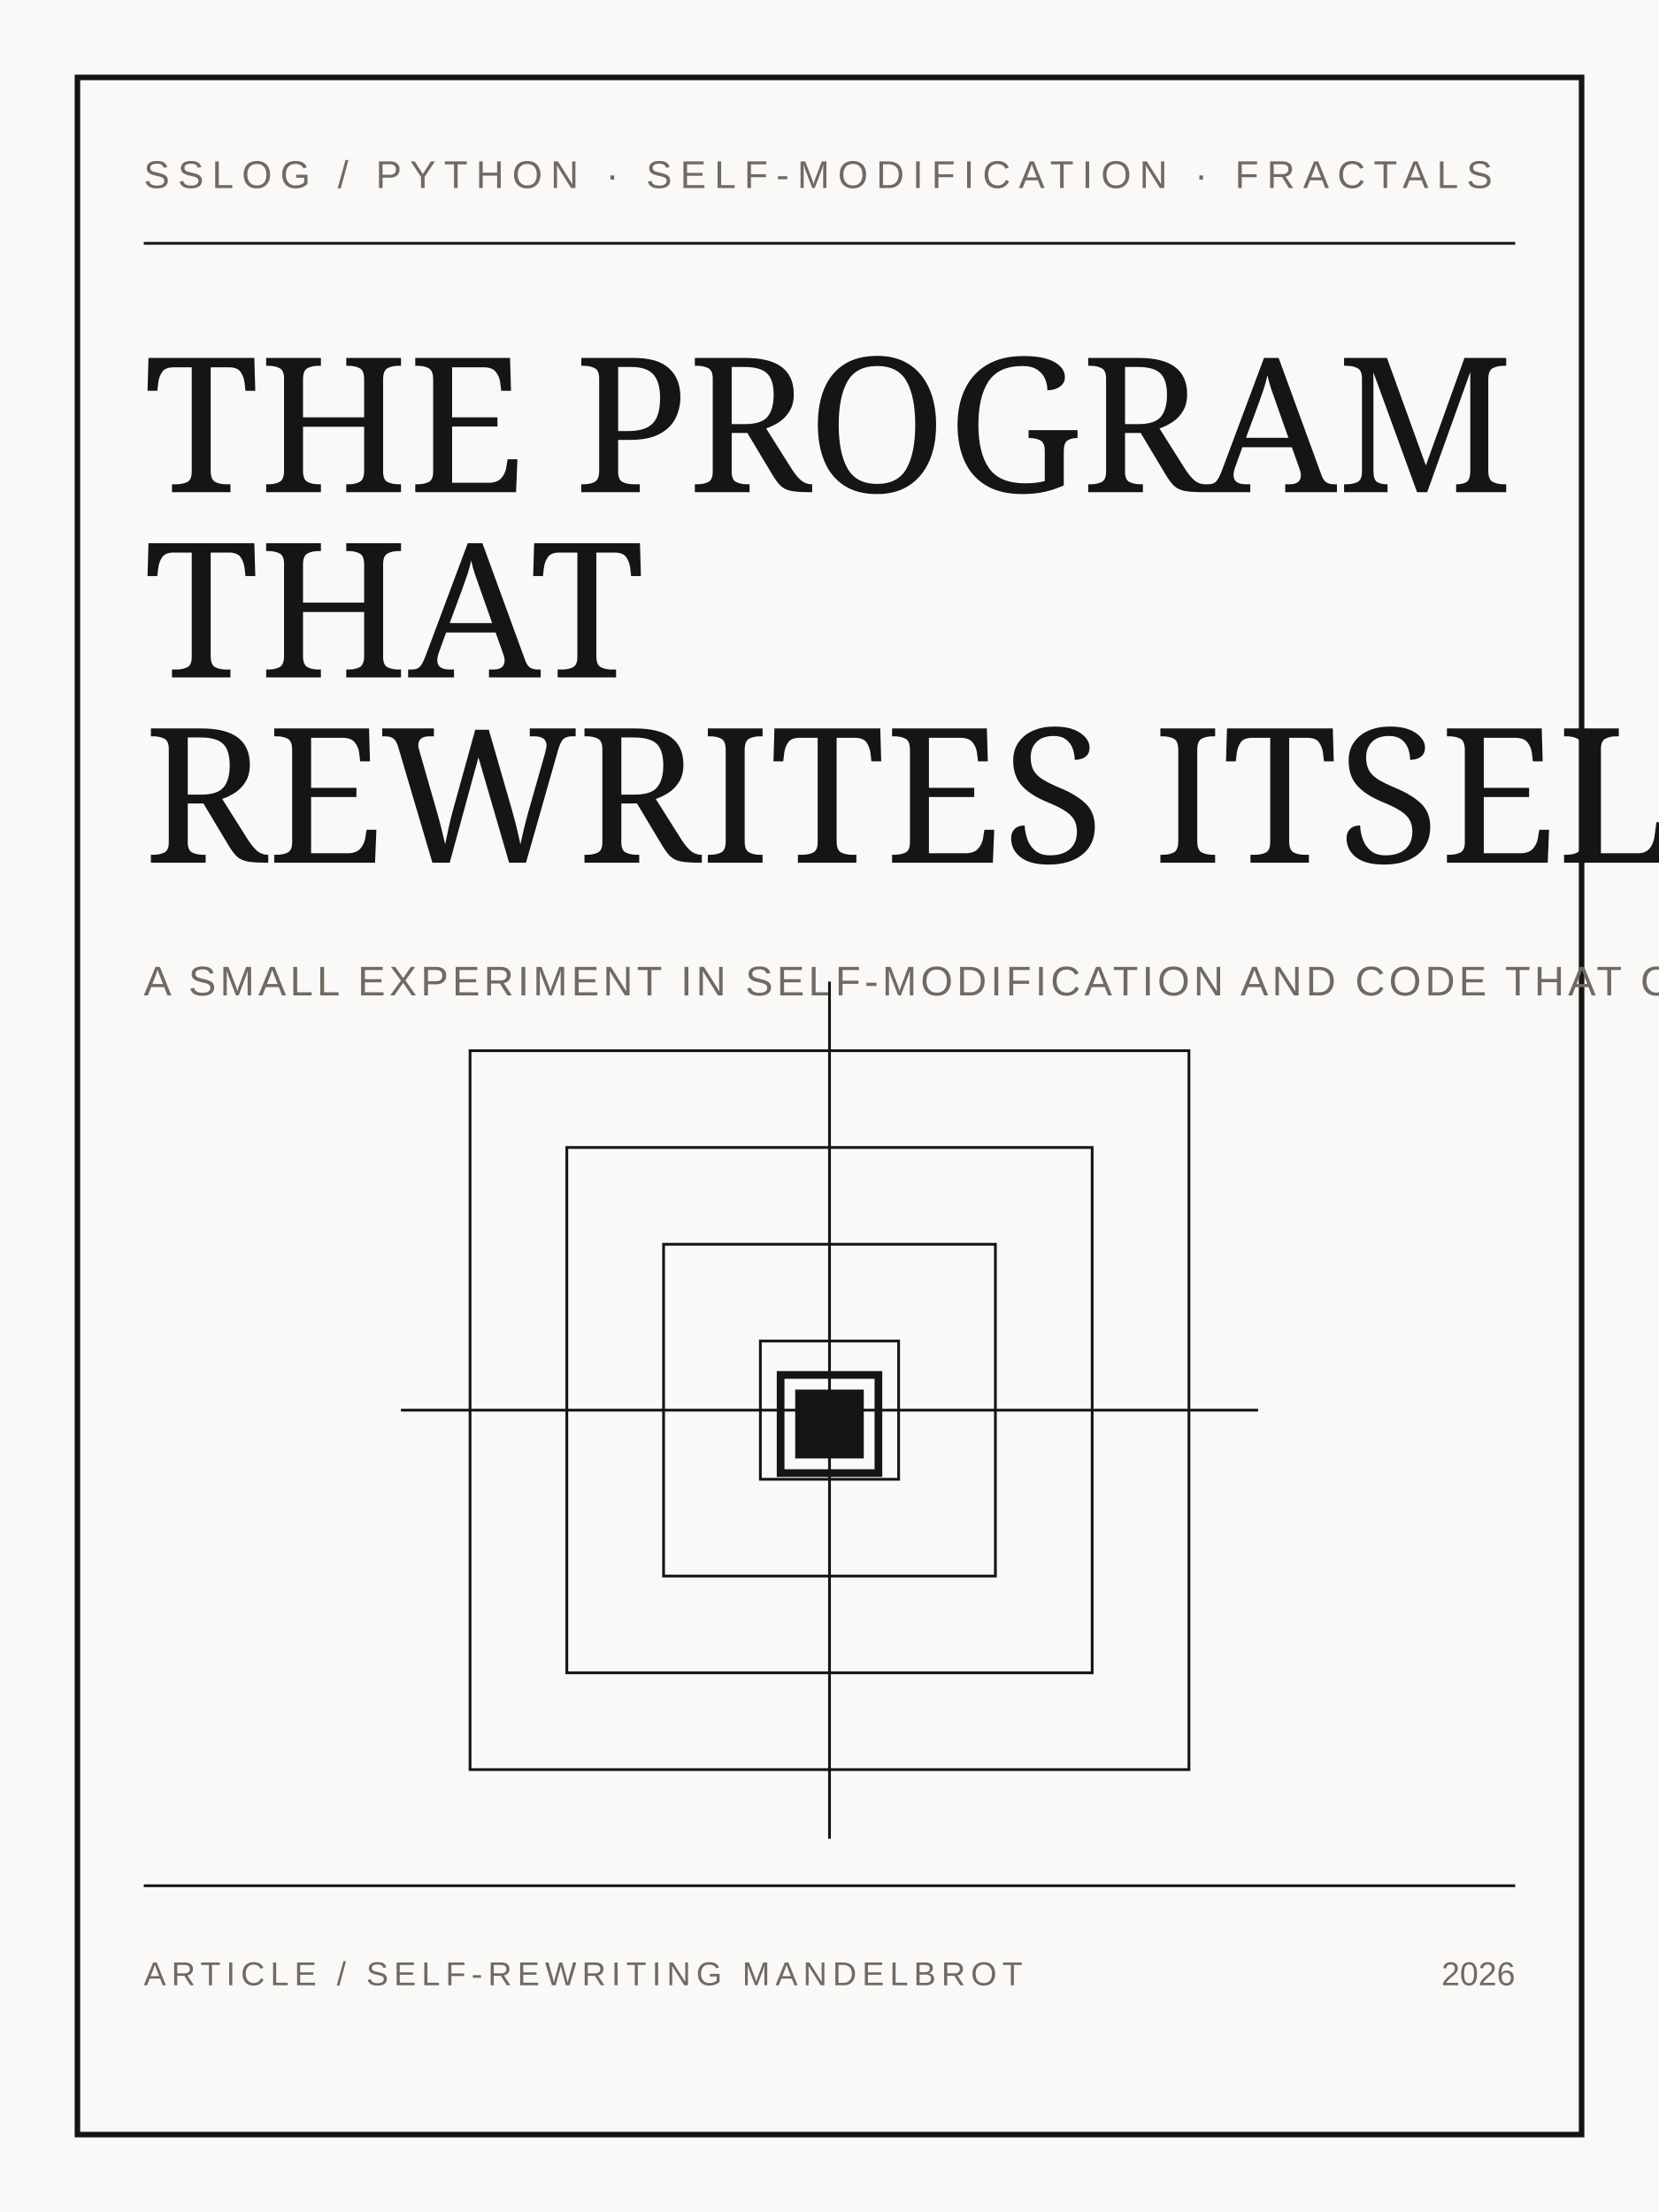
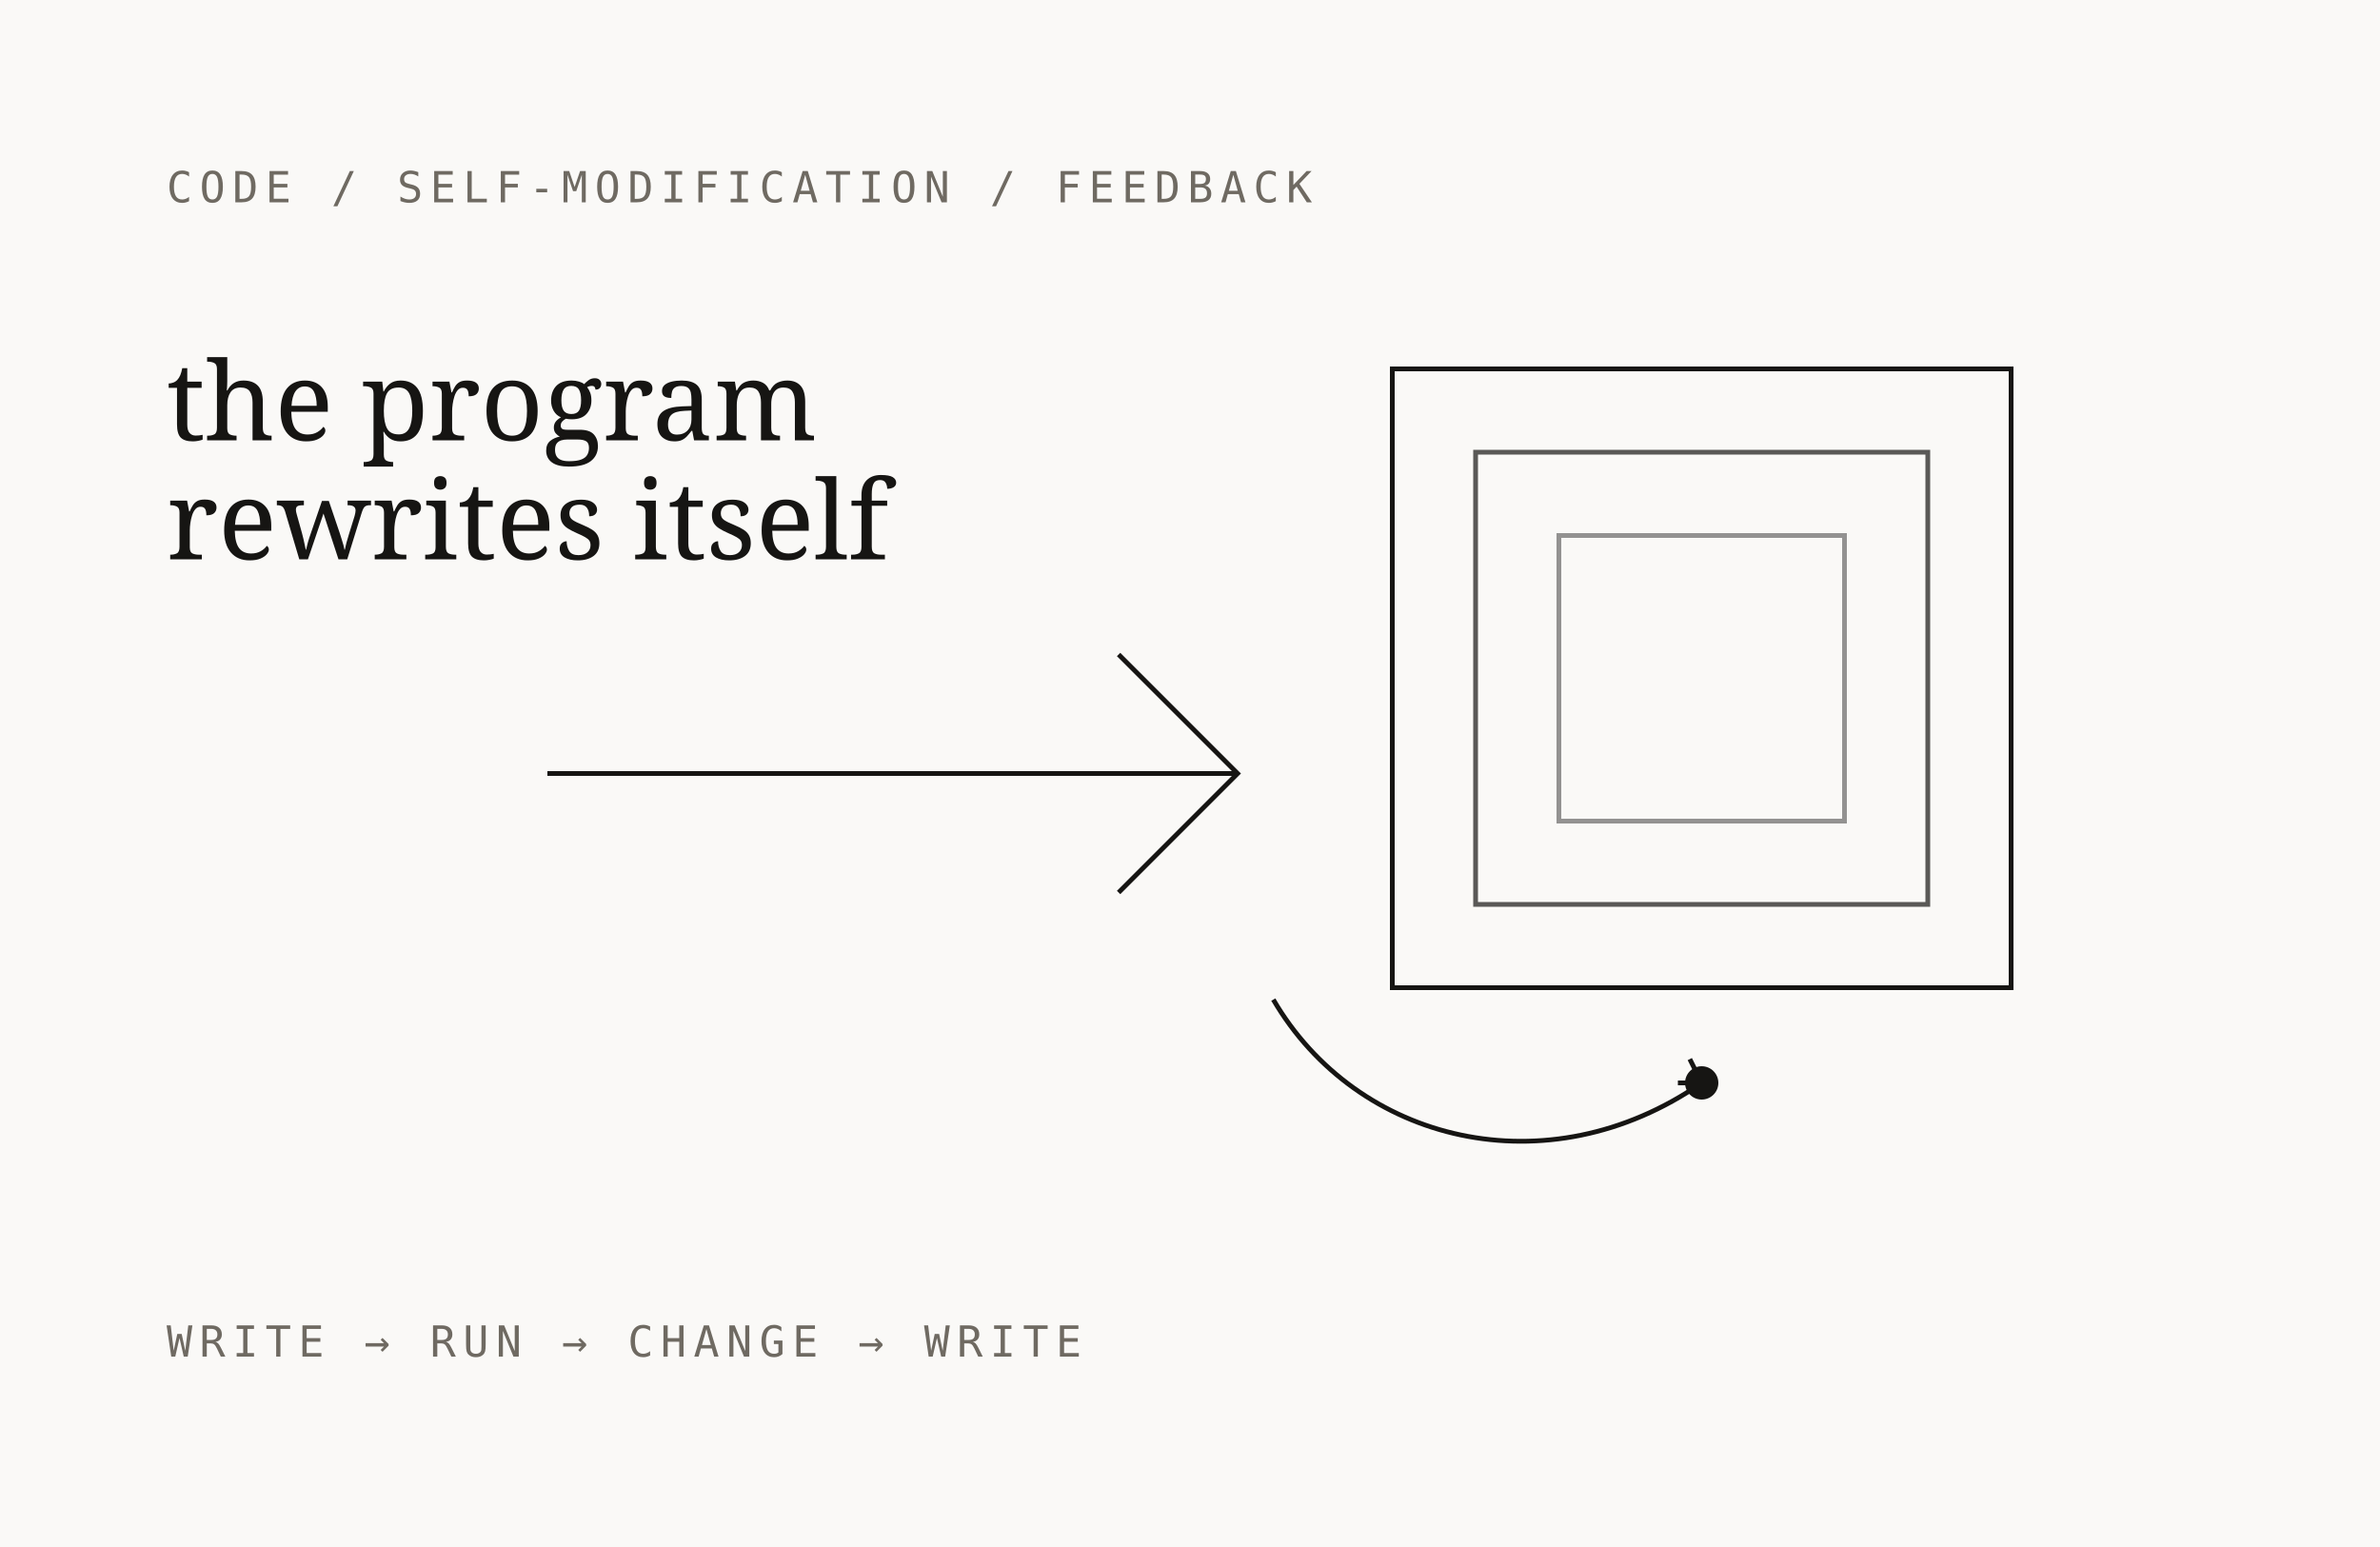
- <svg xmlns="http://www.w3.org/2000/svg" viewBox="0 0 600 800">
-   <rect width="600" height="800" fill="#faf9f7" />
-   <rect x="28" y="28" width="544" height="744" fill="none" stroke="#161513" stroke-width="2" />
-   <text x="52" y="68" font-family="Arial,sans-serif" font-size="14" letter-spacing="3" fill="#6f6a62">SSLOG / PYTHON · SELF-MODIFICATION · FRACTALS</text>
-   <line x1="52" y1="88" x2="548" y2="88" stroke="#161513" />
-   <text x="52" y="178" font-family="Georgia,serif" font-size="68" fill="#161513">THE PROGRAM</text>
-   <text x="52" y="245" font-family="Georgia,serif" font-size="68" fill="#161513">THAT</text>
-   <text x="52" y="312" font-family="Georgia,serif" font-size="68" fill="#161513">REWRITES ITSELF</text>
-   <text x="52" y="360" font-family="Arial,sans-serif" font-size="15" letter-spacing="1.4" fill="#6f6a62">A SMALL EXPERIMENT IN SELF-MODIFICATION AND CODE THAT CHANGES ITS OWN RULES.</text>
-   <g transform="translate(300 510)" fill="none" stroke="#161513">
-     <rect x="-130" y="-130" width="260" height="260" />
-     <rect x="-95" y="-95" width="190" height="190" />
-     <rect x="-60" y="-60" width="120" height="120" />
-     <rect x="-25" y="-25" width="50" height="50" />
-     <path d="M-155 0H155M0-155V155" />
-     <text x="0" y="18" text-anchor="middle" font-family="Georgia,serif" font-size="50" fill="#161513" stroke="none">▣</text>
+ <svg xmlns="http://www.w3.org/2000/svg" viewBox="0 0 1000 650">
+   <rect width="1000" height="650" fill="#faf9f7" />
+   <g fill="none" stroke="#161513" stroke-width="2">
+     <rect x="585" y="155" width="260" height="260" />
+     <rect x="620" y="190" width="190" height="190" opacity=".7" />
+     <rect x="655" y="225" width="120" height="120" opacity=".45" />
+     <path d="M230 325H520M470 275L520 325L470 375M715 455C650 500 570 480 535 420" />
+     <path d="M705 455L715 455L710 445" />
+     <circle cx="715" cy="455" r="7" fill="#161513" stroke="none" />
  </g>
-   <line x1="52" y1="682" x2="548" y2="682" stroke="#161513" />
-   <text x="52" y="718" font-family="Arial,sans-serif" font-size="12" letter-spacing="2" fill="#6f6a62">ARTICLE / SELF-REWRITING MANDELBROT</text>
-   <text x="548" y="718" text-anchor="end" font-family="Arial,sans-serif" font-size="12" fill="#6f6a62">2026</text>
+   <g fill="#6f6a62" font-family="monospace" font-size="18" letter-spacing="3">
+     <text x="70" y="85">CODE / SELF-MODIFICATION / FEEDBACK</text>
+     <text x="70" y="570">WRITE → RUN → CHANGE → WRITE</text>
+   </g>
+   <g fill="#161513" font-family="Georgia,serif">
+     <text x="70" y="185" font-size="46">the program</text>
+     <text x="70" y="235" font-size="46">rewrites itself</text>
+   </g>
</svg>
